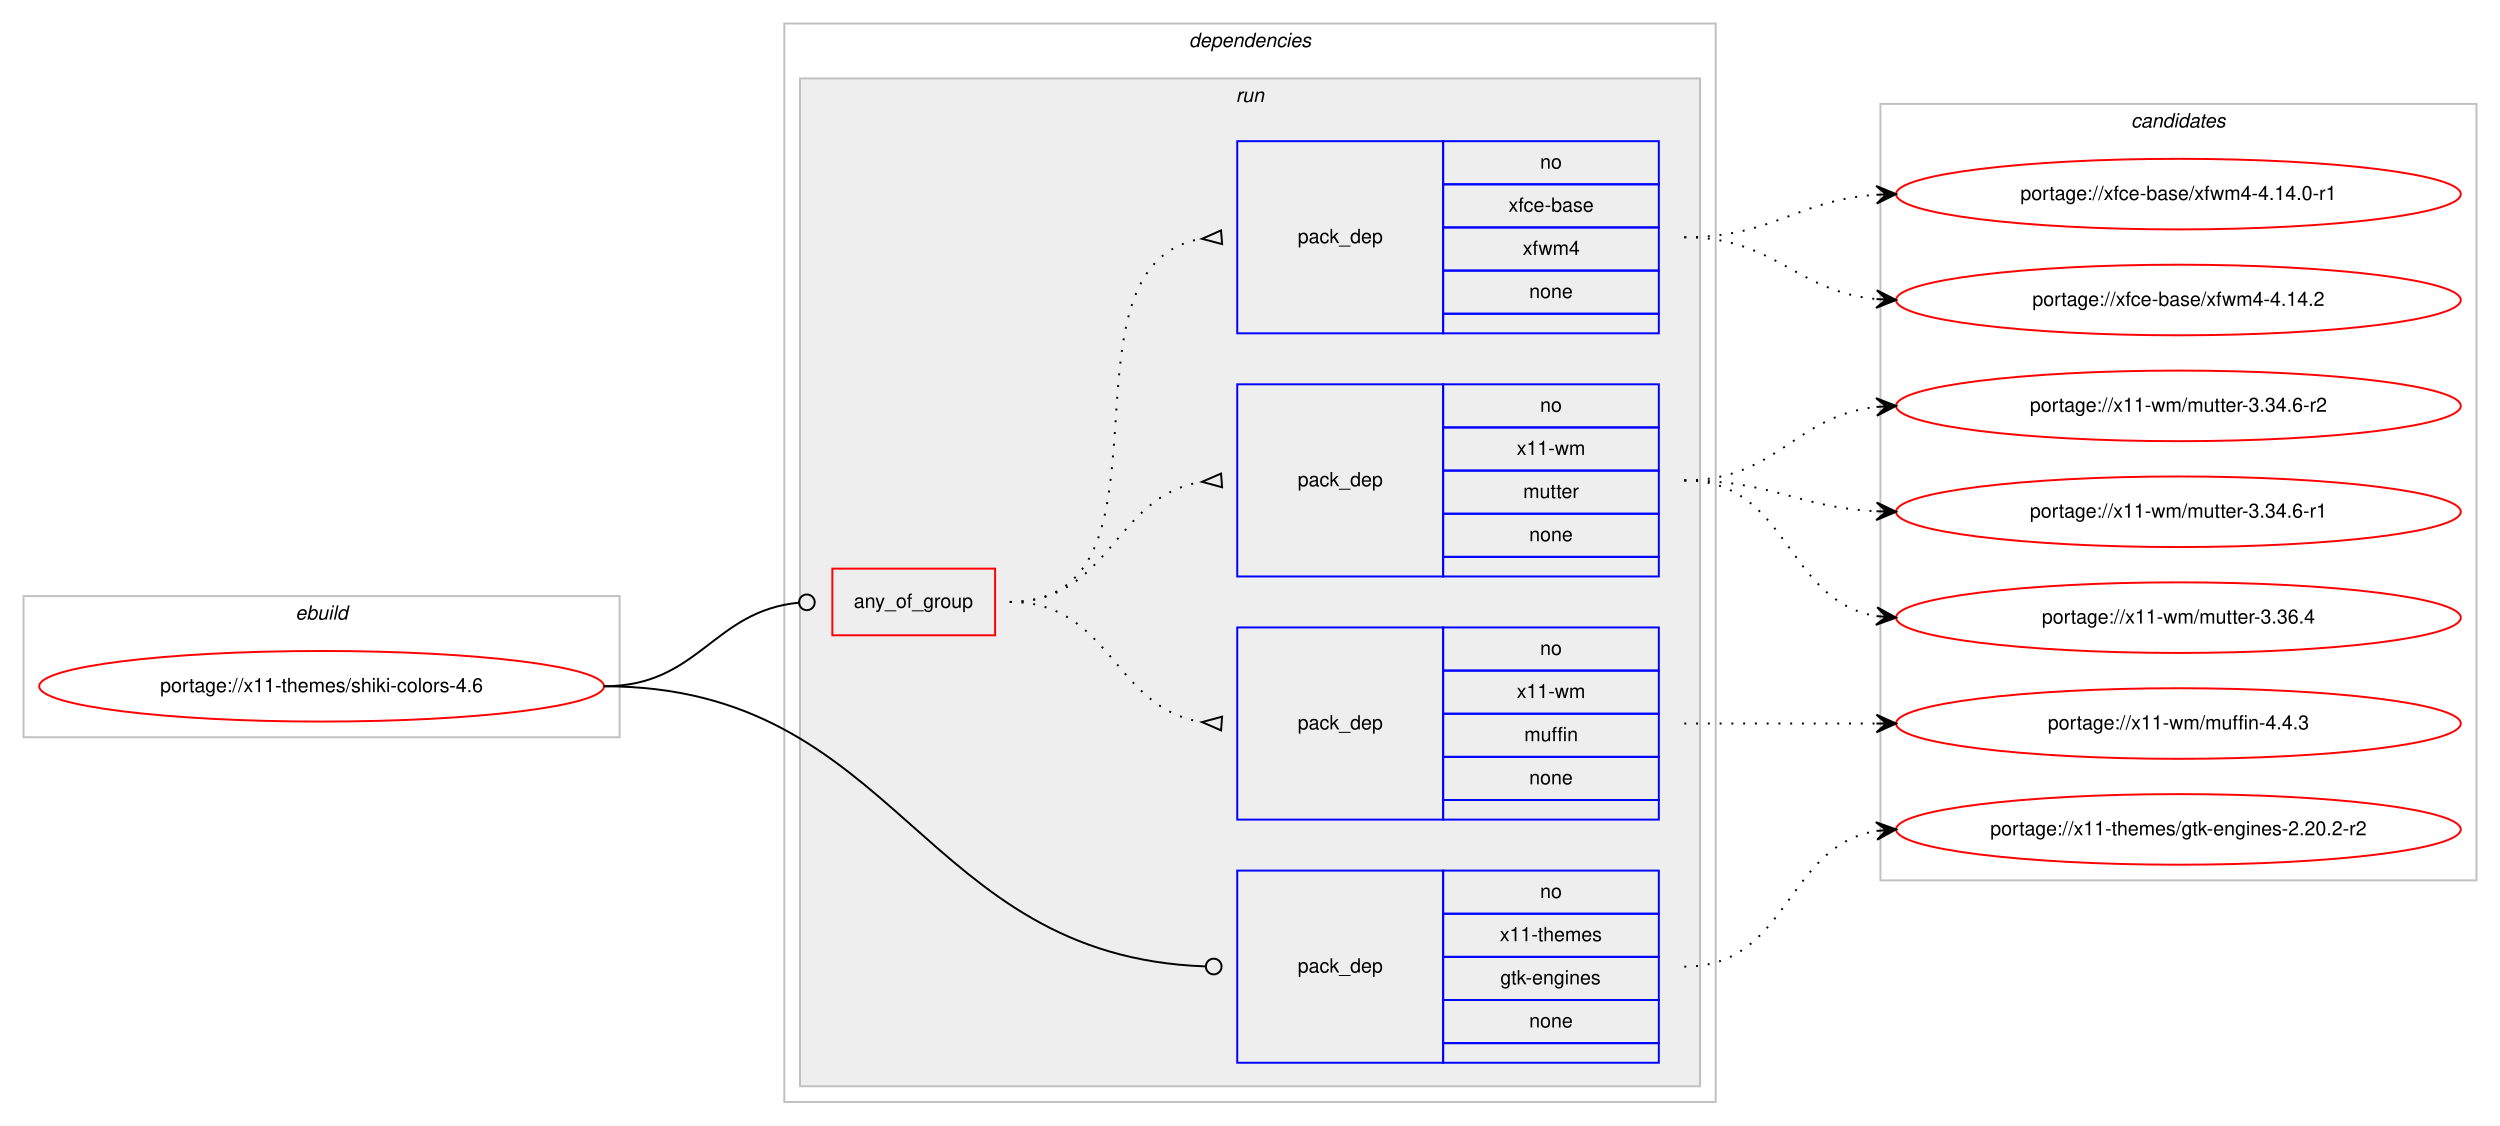
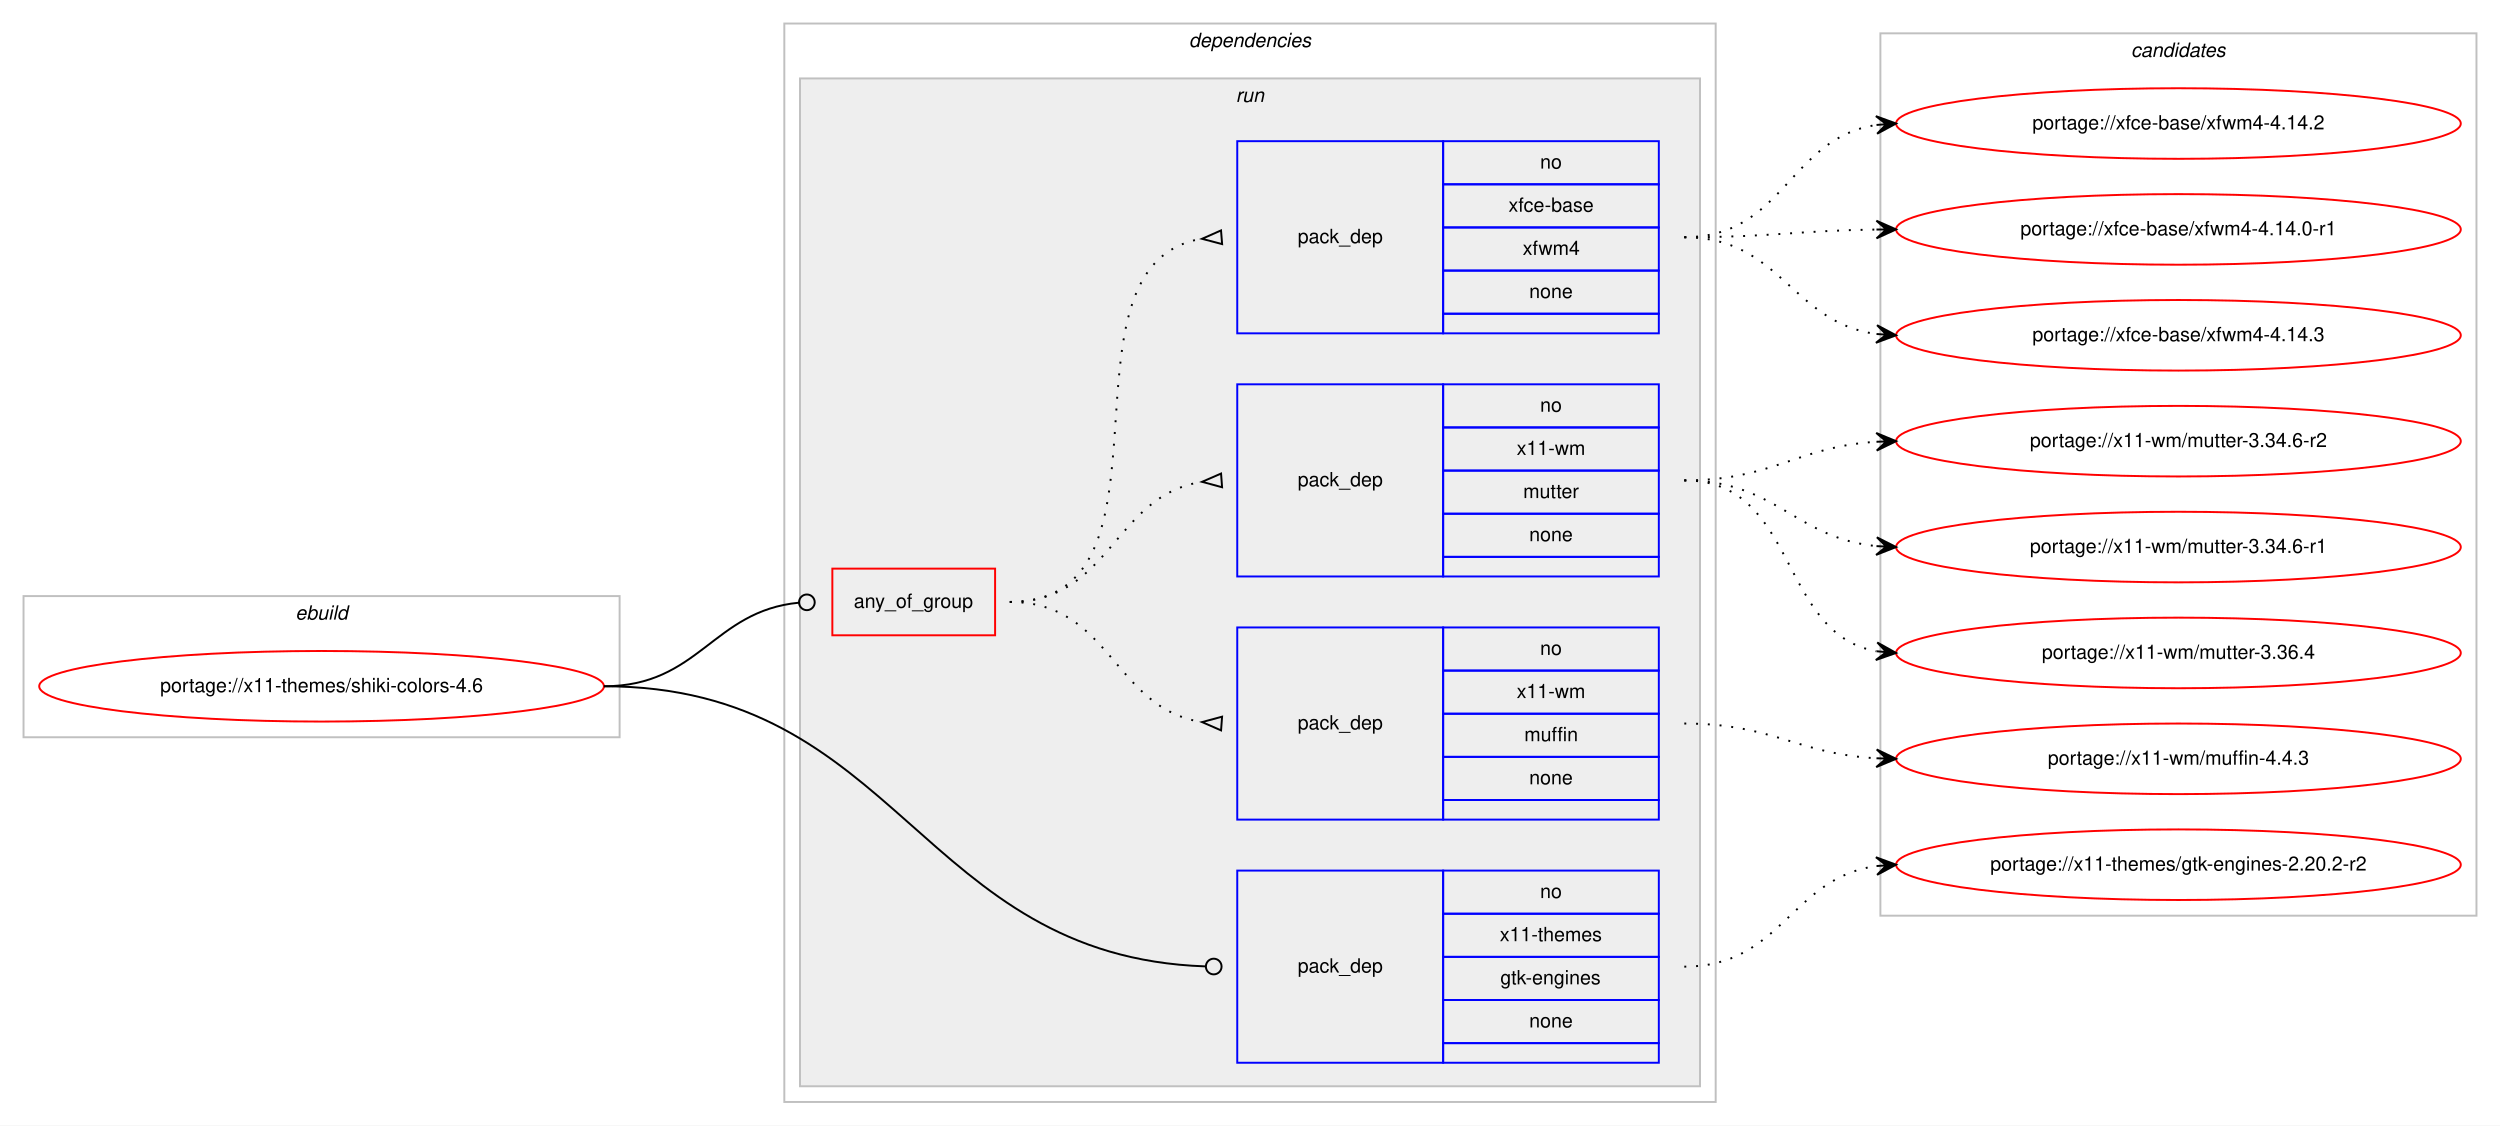
<svg xmlns="http://www.w3.org/2000/svg" xmlns:xlink="http://www.w3.org/1999/xlink" width="1275pt" height="574pt" viewBox="0.00 0.00 1275.00 574.00">
  <g id="graph0" class="graph" transform="scale(1 1) rotate(0) translate(4 570)">
    <polygon fill="#ffffff" stroke="transparent" points="-4,4 -4,-570 1271,-570 1271,4 -4,4" />
    <g id="clust1" class="cluster">
      <polygon fill="none" stroke="#c0c0c0" points="8,-194 8,-266 312,-266 312,-194 8,-194" />
      <text text-anchor="start" x="146.663" y="-254" font-family="Helvetica,sans-Serif" font-style="italic" font-size="10.00" fill="#000000">ebuild</text>
    </g>
    <g id="clust2" class="cluster">
      <polygon fill="none" stroke="#c0c0c0" points="396,-8 396,-558 871,-558 871,-8 396,-8" />
      <text text-anchor="start" x="602.375" y="-546" font-family="Helvetica,sans-Serif" font-style="italic" font-size="10.00" fill="#000000">dependencies</text>
    </g>
    <g id="clust5" class="cluster">
      <polygon fill="#eeeeee" stroke="#c0c0c0" points="404,-16 404,-530 863,-530 863,-16 404,-16" />
      <text text-anchor="start" x="626.277" y="-518" font-family="Helvetica,sans-Serif" font-style="italic" font-size="10.00" fill="#000000">run</text>
    </g>
    <g id="clust11" class="cluster">
-       <polygon fill="none" stroke="#c0c0c0" points="955,-121 955,-517 1259,-517 1259,-121 955,-121" />
-       <text text-anchor="start" x="1082.824" y="-505" font-family="Helvetica,sans-Serif" font-style="italic" font-size="10.00" fill="#000000">candidates</text>
+       <polygon fill="none" stroke="#c0c0c0" points="955,-103 955,-553 1259,-553 1259,-103 955,-103" />
+       <text text-anchor="start" x="1082.824" y="-541" font-family="Helvetica,sans-Serif" font-style="italic" font-size="10.00" fill="#000000">candidates</text>
    </g>
    <g id="node1" class="node">
      <g id="a_node1">
        <a xlink:href="../x11-themes/shiki-colors-4.6.svg" xlink:title="portage://x11-themes/shiki-colors-4.6">
          <ellipse fill="none" stroke="#ff0000" cx="160" cy="-220" rx="144" ry="18" />
          <text text-anchor="middle" x="160" y="-217" font-family="Helvetica,sans-Serif" font-size="10.00" fill="#000000">portage://x11-themes/shiki-colors-4.6</text>
        </a>
      </g>
    </g>
    <g id="node2" class="node">
      <polygon fill="none" stroke="#ff0000" points="420.5,-246 420.5,-280 503.5,-280 503.5,-246 420.5,-246" />
      <text text-anchor="start" x="431.43" y="-260" font-family="Helvetica,sans-Serif" font-size="10.00" fill="#000000">any_of_group</text>
    </g>
    <g id="edge4" class="edge">
      <path fill="none" stroke="#000000" d="M304,-220C352.644,-220 359.4,-258.425 403.463,-262.628" />
      <ellipse fill="none" stroke="#000000" cx="407.504" cy="-262.815" rx="4" ry="4" />
    </g>
    <g id="node6" class="node">
      <polygon fill="none" stroke="#0000ff" points="627,-28 627,-126 732,-126 732,-28 627,-28" />
      <text text-anchor="start" x="657.823" y="-74" font-family="Helvetica,sans-Serif" font-size="10.00" fill="#000000">pack_dep</text>
      <polygon fill="none" stroke="#0000ff" points="732,-104 732,-126 842,-126 842,-104 732,-104" />
      <text text-anchor="start" x="781.441" y="-112" font-family="Helvetica,sans-Serif" font-size="10.00" fill="#000000">no</text>
      <polygon fill="none" stroke="#0000ff" points="732,-82 732,-104 842,-104 842,-82 732,-82" />
      <text text-anchor="start" x="760.884" y="-90" font-family="Helvetica,sans-Serif" font-size="10.00" fill="#000000">x11-themes</text>
      <polygon fill="none" stroke="#0000ff" points="732,-60 732,-82 842,-82 842,-60 732,-60" />
      <text text-anchor="start" x="761.159" y="-68" font-family="Helvetica,sans-Serif" font-size="10.00" fill="#000000">gtk-engines</text>
      <polygon fill="none" stroke="#0000ff" points="732,-38 732,-60 842,-60 842,-38 732,-38" />
      <text text-anchor="start" x="775.882" y="-46" font-family="Helvetica,sans-Serif" font-size="10.00" fill="#000000">none</text>
      <polygon fill="none" stroke="#0000ff" points="732,-28 732,-38 842,-38 842,-28 732,-28" />
    </g>
    <g id="edge5" class="edge">
      <path fill="none" stroke="#000000" d="M304,-220C454.898,-220 464.921,-82.257 610.591,-77.146" />
      <ellipse fill="none" stroke="#000000" cx="615.001" cy="-77.069" rx="4" ry="4" />
    </g>
    <g id="node3" class="node">
      <polygon fill="none" stroke="#0000ff" points="627,-152 627,-250 732,-250 732,-152 627,-152" />
      <text text-anchor="start" x="657.823" y="-198" font-family="Helvetica,sans-Serif" font-size="10.00" fill="#000000">pack_dep</text>
      <polygon fill="none" stroke="#0000ff" points="732,-228 732,-250 842,-250 842,-228 732,-228" />
      <text text-anchor="start" x="781.441" y="-236" font-family="Helvetica,sans-Serif" font-size="10.00" fill="#000000">no</text>
      <polygon fill="none" stroke="#0000ff" points="732,-206 732,-228 842,-228 842,-206 732,-206" />
      <text text-anchor="start" x="769.503" y="-214" font-family="Helvetica,sans-Serif" font-size="10.00" fill="#000000">x11-wm</text>
      <polygon fill="none" stroke="#0000ff" points="732,-184 732,-206 842,-206 842,-184 732,-184" />
      <text text-anchor="start" x="773.388" y="-192" font-family="Helvetica,sans-Serif" font-size="10.00" fill="#000000">muffin</text>
      <polygon fill="none" stroke="#0000ff" points="732,-162 732,-184 842,-184 842,-162 732,-162" />
      <text text-anchor="start" x="775.882" y="-170" font-family="Helvetica,sans-Serif" font-size="10.00" fill="#000000">none</text>
      <polygon fill="none" stroke="#0000ff" points="732,-152 732,-162 842,-162 842,-152 732,-152" />
    </g>
    <g id="edge1" class="edge">
      <path fill="none" stroke="#000000" stroke-dasharray="1,5" d="M511,-263C562.78,-263 563.759,-208.735 608.99,-201.739" />
      <polygon fill="none" stroke="#000000" points="619.258,-204.49 609.027,-201.737 618.742,-197.51 619.258,-204.49" />
    </g>
    <g id="node4" class="node">
      <polygon fill="none" stroke="#0000ff" points="627,-276 627,-374 732,-374 732,-276 627,-276" />
      <text text-anchor="start" x="657.823" y="-322" font-family="Helvetica,sans-Serif" font-size="10.00" fill="#000000">pack_dep</text>
      <polygon fill="none" stroke="#0000ff" points="732,-352 732,-374 842,-374 842,-352 732,-352" />
      <text text-anchor="start" x="781.441" y="-360" font-family="Helvetica,sans-Serif" font-size="10.00" fill="#000000">no</text>
      <polygon fill="none" stroke="#0000ff" points="732,-330 732,-352 842,-352 842,-330 732,-330" />
      <text text-anchor="start" x="769.503" y="-338" font-family="Helvetica,sans-Serif" font-size="10.00" fill="#000000">x11-wm</text>
      <polygon fill="none" stroke="#0000ff" points="732,-308 732,-330 842,-330 842,-308 732,-308" />
      <text text-anchor="start" x="772.833" y="-316" font-family="Helvetica,sans-Serif" font-size="10.00" fill="#000000">mutter</text>
      <polygon fill="none" stroke="#0000ff" points="732,-286 732,-308 842,-308 842,-286 732,-286" />
      <text text-anchor="start" x="775.882" y="-294" font-family="Helvetica,sans-Serif" font-size="10.00" fill="#000000">none</text>
      <polygon fill="none" stroke="#0000ff" points="732,-276 732,-286 842,-286 842,-276 732,-276" />
    </g>
    <g id="edge2" class="edge">
      <path fill="none" stroke="#000000" stroke-dasharray="1,5" d="M511,-263C562.78,-263 563.759,-317.265 608.99,-324.26" />
      <polygon fill="none" stroke="#000000" points="618.742,-328.49 609.027,-324.263 619.258,-321.51 618.742,-328.49" />
    </g>
    <g id="node5" class="node">
      <polygon fill="none" stroke="#0000ff" points="627,-400 627,-498 732,-498 732,-400 627,-400" />
      <text text-anchor="start" x="657.823" y="-446" font-family="Helvetica,sans-Serif" font-size="10.00" fill="#000000">pack_dep</text>
      <polygon fill="none" stroke="#0000ff" points="732,-476 732,-498 842,-498 842,-476 732,-476" />
      <text text-anchor="start" x="781.441" y="-484" font-family="Helvetica,sans-Serif" font-size="10.00" fill="#000000">no</text>
      <polygon fill="none" stroke="#0000ff" points="732,-454 732,-476 842,-476 842,-454 732,-454" />
      <text text-anchor="start" x="765.328" y="-462" font-family="Helvetica,sans-Serif" font-size="10.00" fill="#000000">xfce-base</text>
      <polygon fill="none" stroke="#0000ff" points="732,-432 732,-454 842,-454 842,-432 732,-432" />
      <text text-anchor="start" x="772.557" y="-440" font-family="Helvetica,sans-Serif" font-size="10.00" fill="#000000">xfwm4</text>
      <polygon fill="none" stroke="#0000ff" points="732,-410 732,-432 842,-432 842,-410 732,-410" />
      <text text-anchor="start" x="775.882" y="-418" font-family="Helvetica,sans-Serif" font-size="10.00" fill="#000000">none</text>
      <polygon fill="none" stroke="#0000ff" points="732,-400 732,-410 842,-410 842,-400 732,-400" />
    </g>
    <g id="edge3" class="edge">
      <path fill="none" stroke="#000000" stroke-dasharray="1,5" d="M511,-263C602.858,-263 529.634,-434.753 608.595,-448.171" />
      <polygon fill="none" stroke="#000000" points="618.722,-452.489 609.032,-448.205 619.278,-445.511 618.722,-452.489" />
    </g>
    <g id="node7" class="node">
      <g id="a_node7">
        <a xlink:href="../x11-wm/muffin-4.4.3.svg" xlink:title="portage://x11-wm/muffin-4.4.3">
-           <ellipse fill="none" stroke="#ff0000" cx="1107" cy="-201" rx="144" ry="18" />
-           <text text-anchor="middle" x="1107" y="-198" font-family="Helvetica,sans-Serif" font-size="10.00" fill="#000000">portage://x11-wm/muffin-4.4.3</text>
+           <ellipse fill="none" stroke="#ff0000" cx="1107" cy="-183" rx="144" ry="18" />
+           <text text-anchor="middle" x="1107" y="-180" font-family="Helvetica,sans-Serif" font-size="10.00" fill="#000000">portage://x11-wm/muffin-4.4.3</text>
        </a>
      </g>
    </g>
    <g id="edge6" class="edge">
-       <path fill="none" stroke="#000000" stroke-dasharray="1,5" d="M855,-201C899.438,-201 913.02,-201 952.878,-201" />
-       <polygon fill="#000000" stroke="#000000" points="963,-201 953,-205.5 958,-201 953,-201 953,-201 953,-201 958,-201 953,-196.5 963,-201 963,-201" />
+       <path fill="none" stroke="#000000" stroke-dasharray="1,5" d="M855,-201C900.051,-201 912.544,-185.573 952.762,-183.283" />
+       <polygon fill="#000000" stroke="#000000" points="963,-183 953.128,-187.774 958.002,-183.138 953.004,-183.276 953.004,-183.276 953.004,-183.276 958.002,-183.138 952.88,-178.778 963,-183 963,-183" />
    </g>
    <g id="node8" class="node">
      <g id="a_node8">
        <a xlink:href="../x11-wm/mutter-3.36.4.svg" xlink:title="portage://x11-wm/mutter-3.36.4">
-           <ellipse fill="none" stroke="#ff0000" cx="1107" cy="-255" rx="144" ry="18" />
-           <text text-anchor="middle" x="1107" y="-252" font-family="Helvetica,sans-Serif" font-size="10.00" fill="#000000">portage://x11-wm/mutter-3.36.4</text>
+           <ellipse fill="none" stroke="#ff0000" cx="1107" cy="-237" rx="144" ry="18" />
+           <text text-anchor="middle" x="1107" y="-234" font-family="Helvetica,sans-Serif" font-size="10.00" fill="#000000">portage://x11-wm/mutter-3.36.4</text>
        </a>
      </g>
    </g>
    <g id="edge7" class="edge">
-       <path fill="none" stroke="#000000" stroke-dasharray="1,5" d="M855,-325C908.625,-325 906.351,-263.477 952.989,-255.786" />
-       <polygon fill="#000000" stroke="#000000" points="963,-255 953.383,-260.269 958.015,-255.392 953.031,-255.783 953.031,-255.783 953.031,-255.783 958.015,-255.392 952.678,-251.297 963,-255 963,-255" />
+       <path fill="none" stroke="#000000" stroke-dasharray="1,5" d="M855,-325C913.289,-325 902.672,-247.01 952.886,-237.871" />
+       <polygon fill="#000000" stroke="#000000" points="963,-237 953.423,-242.341 958.018,-237.429 953.037,-237.858 953.037,-237.858 953.037,-237.858 958.018,-237.429 952.651,-233.375 963,-237 963,-237" />
    </g>
    <g id="node9" class="node">
      <g id="a_node9">
        <a xlink:href="../x11-wm/mutter-3.34.6-r2.svg" xlink:title="portage://x11-wm/mutter-3.34.6-r2">
-           <ellipse fill="none" stroke="#ff0000" cx="1107" cy="-363" rx="144" ry="18" />
-           <text text-anchor="middle" x="1107" y="-360" font-family="Helvetica,sans-Serif" font-size="10.00" fill="#000000">portage://x11-wm/mutter-3.34.6-r2</text>
+           <ellipse fill="none" stroke="#ff0000" cx="1107" cy="-345" rx="144" ry="18" />
+           <text text-anchor="middle" x="1107" y="-342" font-family="Helvetica,sans-Serif" font-size="10.00" fill="#000000">portage://x11-wm/mutter-3.34.6-r2</text>
        </a>
      </g>
    </g>
    <g id="edge8" class="edge">
-       <path fill="none" stroke="#000000" stroke-dasharray="1,5" d="M855,-325C902.307,-325 911.019,-357.844 952.898,-362.463" />
-       <polygon fill="#000000" stroke="#000000" points="963,-363 952.775,-366.963 958.007,-362.735 953.014,-362.469 953.014,-362.469 953.014,-362.469 958.007,-362.735 953.253,-357.975 963,-363 963,-363" />
+       <path fill="none" stroke="#000000" stroke-dasharray="1,5" d="M855,-325C900.288,-325 912.485,-342.214 952.99,-344.702" />
+       <polygon fill="#000000" stroke="#000000" points="963,-345 952.87,-349.2 958.002,-344.851 953.004,-344.702 953.004,-344.702 953.004,-344.702 958.002,-344.851 953.139,-340.204 963,-345 963,-345" />
    </g>
    <g id="node10" class="node">
      <g id="a_node10">
        <a xlink:href="../x11-wm/mutter-3.34.6-r1.svg" xlink:title="portage://x11-wm/mutter-3.34.6-r1">
-           <ellipse fill="none" stroke="#ff0000" cx="1107" cy="-309" rx="144" ry="18" />
-           <text text-anchor="middle" x="1107" y="-306" font-family="Helvetica,sans-Serif" font-size="10.00" fill="#000000">portage://x11-wm/mutter-3.34.6-r1</text>
+           <ellipse fill="none" stroke="#ff0000" cx="1107" cy="-291" rx="144" ry="18" />
+           <text text-anchor="middle" x="1107" y="-288" font-family="Helvetica,sans-Serif" font-size="10.00" fill="#000000">portage://x11-wm/mutter-3.34.6-r1</text>
        </a>
      </g>
    </g>
    <g id="edge9" class="edge">
-       <path fill="none" stroke="#000000" stroke-dasharray="1,5" d="M855,-325C899.923,-325 912.643,-311.287 952.786,-309.251" />
-       <polygon fill="#000000" stroke="#000000" points="963,-309 953.114,-313.745 958.001,-309.123 953.003,-309.246 953.003,-309.246 953.003,-309.246 958.001,-309.123 952.892,-304.747 963,-309 963,-309" />
+       <path fill="none" stroke="#000000" stroke-dasharray="1,5" d="M855,-325C901.784,-325 911.431,-295.613 952.992,-291.481" />
+       <polygon fill="#000000" stroke="#000000" points="963,-291 953.227,-295.975 958.006,-291.24 953.011,-291.48 953.011,-291.48 953.011,-291.48 958.006,-291.24 952.796,-286.985 963,-291 963,-291" />
    </g>
    <g id="node11" class="node">
      <g id="a_node11">
-         <a xlink:href="../xfce-base/xfwm4-4.14.2.svg" xlink:title="portage://xfce-base/xfwm4-4.14.2">
-           <ellipse fill="none" stroke="#ff0000" cx="1107" cy="-417" rx="144" ry="18" />
-           <text text-anchor="middle" x="1107" y="-414" font-family="Helvetica,sans-Serif" font-size="10.00" fill="#000000">portage://xfce-base/xfwm4-4.14.2</text>
+         <a xlink:href="../xfce-base/xfwm4-4.14.3.svg" xlink:title="portage://xfce-base/xfwm4-4.14.3">
+           <ellipse fill="none" stroke="#ff0000" cx="1107" cy="-399" rx="144" ry="18" />
+           <text text-anchor="middle" x="1107" y="-396" font-family="Helvetica,sans-Serif" font-size="10.00" fill="#000000">portage://xfce-base/xfwm4-4.14.3</text>
        </a>
      </g>
    </g>
    <g id="edge10" class="edge">
-       <path fill="none" stroke="#000000" stroke-dasharray="1,5" d="M855,-449C901.445,-449 911.579,-421.458 952.776,-417.477" />
-       <polygon fill="#000000" stroke="#000000" points="963,-417 953.221,-421.961 958.005,-417.233 953.011,-417.466 953.011,-417.466 953.011,-417.466 958.005,-417.233 952.801,-412.971 963,-417 963,-417" />
+       <path fill="none" stroke="#000000" stroke-dasharray="1,5" d="M855,-449C904.279,-449 909.566,-405.602 952.831,-399.669" />
+       <polygon fill="#000000" stroke="#000000" points="963,-399 953.317,-404.147 958.011,-399.328 953.022,-399.656 953.022,-399.656 953.022,-399.656 958.011,-399.328 952.726,-395.166 963,-399 963,-399" />
    </g>
    <g id="node12" class="node">
      <g id="a_node12">
-         <a xlink:href="../xfce-base/xfwm4-4.14.0-r1.svg" xlink:title="portage://xfce-base/xfwm4-4.14.0-r1">
-           <ellipse fill="none" stroke="#ff0000" cx="1107" cy="-471" rx="144" ry="18" />
-           <text text-anchor="middle" x="1107" y="-468" font-family="Helvetica,sans-Serif" font-size="10.00" fill="#000000">portage://xfce-base/xfwm4-4.14.0-r1</text>
+         <a xlink:href="../xfce-base/xfwm4-4.14.2.svg" xlink:title="portage://xfce-base/xfwm4-4.14.2">
+           <ellipse fill="none" stroke="#ff0000" cx="1107" cy="-507" rx="144" ry="18" />
+           <text text-anchor="middle" x="1107" y="-504" font-family="Helvetica,sans-Serif" font-size="10.00" fill="#000000">portage://xfce-base/xfwm4-4.14.2</text>
        </a>
      </g>
    </g>
    <g id="edge11" class="edge">
-       <path fill="none" stroke="#000000" stroke-dasharray="1,5" d="M855,-449C900.446,-449 912.361,-467.935 952.961,-470.672" />
-       <polygon fill="#000000" stroke="#000000" points="963,-471 952.858,-475.171 958.003,-470.837 953.005,-470.673 953.005,-470.673 953.005,-470.673 958.003,-470.837 953.152,-466.176 963,-471 963,-471" />
+       <path fill="none" stroke="#000000" stroke-dasharray="1,5" d="M855,-449C905.866,-449 908.4,-499.553 952.847,-506.267" />
+       <polygon fill="#000000" stroke="#000000" points="963,-507 952.702,-510.768 958.013,-506.64 953.026,-506.279 953.026,-506.279 953.026,-506.279 958.013,-506.64 953.35,-501.791 963,-507 963,-507" />
    </g>
    <g id="node13" class="node">
      <g id="a_node13">
+         <a xlink:href="../xfce-base/xfwm4-4.14.0-r1.svg" xlink:title="portage://xfce-base/xfwm4-4.14.0-r1">
+           <ellipse fill="none" stroke="#ff0000" cx="1107" cy="-453" rx="144" ry="18" />
+           <text text-anchor="middle" x="1107" y="-450" font-family="Helvetica,sans-Serif" font-size="10.00" fill="#000000">portage://xfce-base/xfwm4-4.14.0-r1</text>
+         </a>
+       </g>
+     </g>
+     <g id="edge12" class="edge">
+       <path fill="none" stroke="#000000" stroke-dasharray="1,5" d="M855,-449C899.468,-449 912.997,-452.428 952.872,-452.937" />
+       <polygon fill="#000000" stroke="#000000" points="963,-453 952.972,-457.438 958,-452.969 953,-452.938 953,-452.938 953,-452.938 958,-452.969 953.028,-448.438 963,-453 963,-453" />
+     </g>
+     <g id="node14" class="node">
+       <g id="a_node14">
        <a xlink:href="../x11-themes/gtk-engines-2.20.2-r2.svg" xlink:title="portage://x11-themes/gtk-engines-2.20.2-r2">
-           <ellipse fill="none" stroke="#ff0000" cx="1107" cy="-147" rx="144" ry="18" />
-           <text text-anchor="middle" x="1107" y="-144" font-family="Helvetica,sans-Serif" font-size="10.00" fill="#000000">portage://x11-themes/gtk-engines-2.20.2-r2</text>
-         </a>
-       </g>
-     </g>
-     <g id="edge12" class="edge">
-       <path fill="none" stroke="#000000" stroke-dasharray="1,5" d="M855,-77C908.625,-77 906.351,-138.523 952.989,-146.214" />
-       <polygon fill="#000000" stroke="#000000" points="963,-147 952.678,-150.703 958.015,-146.608 953.031,-146.217 953.031,-146.217 953.031,-146.217 958.015,-146.608 953.383,-141.731 963,-147 963,-147" />
+           <ellipse fill="none" stroke="#ff0000" cx="1107" cy="-129" rx="144" ry="18" />
+           <text text-anchor="middle" x="1107" y="-126" font-family="Helvetica,sans-Serif" font-size="10.00" fill="#000000">portage://x11-themes/gtk-engines-2.20.2-r2</text>
+         </a>
+       </g>
+     </g>
+     <g id="edge13" class="edge">
+       <path fill="none" stroke="#000000" stroke-dasharray="1,5" d="M855,-77C904.632,-77 909.285,-122.134 952.768,-128.304" />
+       <polygon fill="#000000" stroke="#000000" points="963,-129 952.718,-132.811 958.011,-128.661 953.023,-128.321 953.023,-128.321 953.023,-128.321 958.011,-128.661 953.328,-123.832 963,-129 963,-129" />
    </g>
  </g>
</svg>
